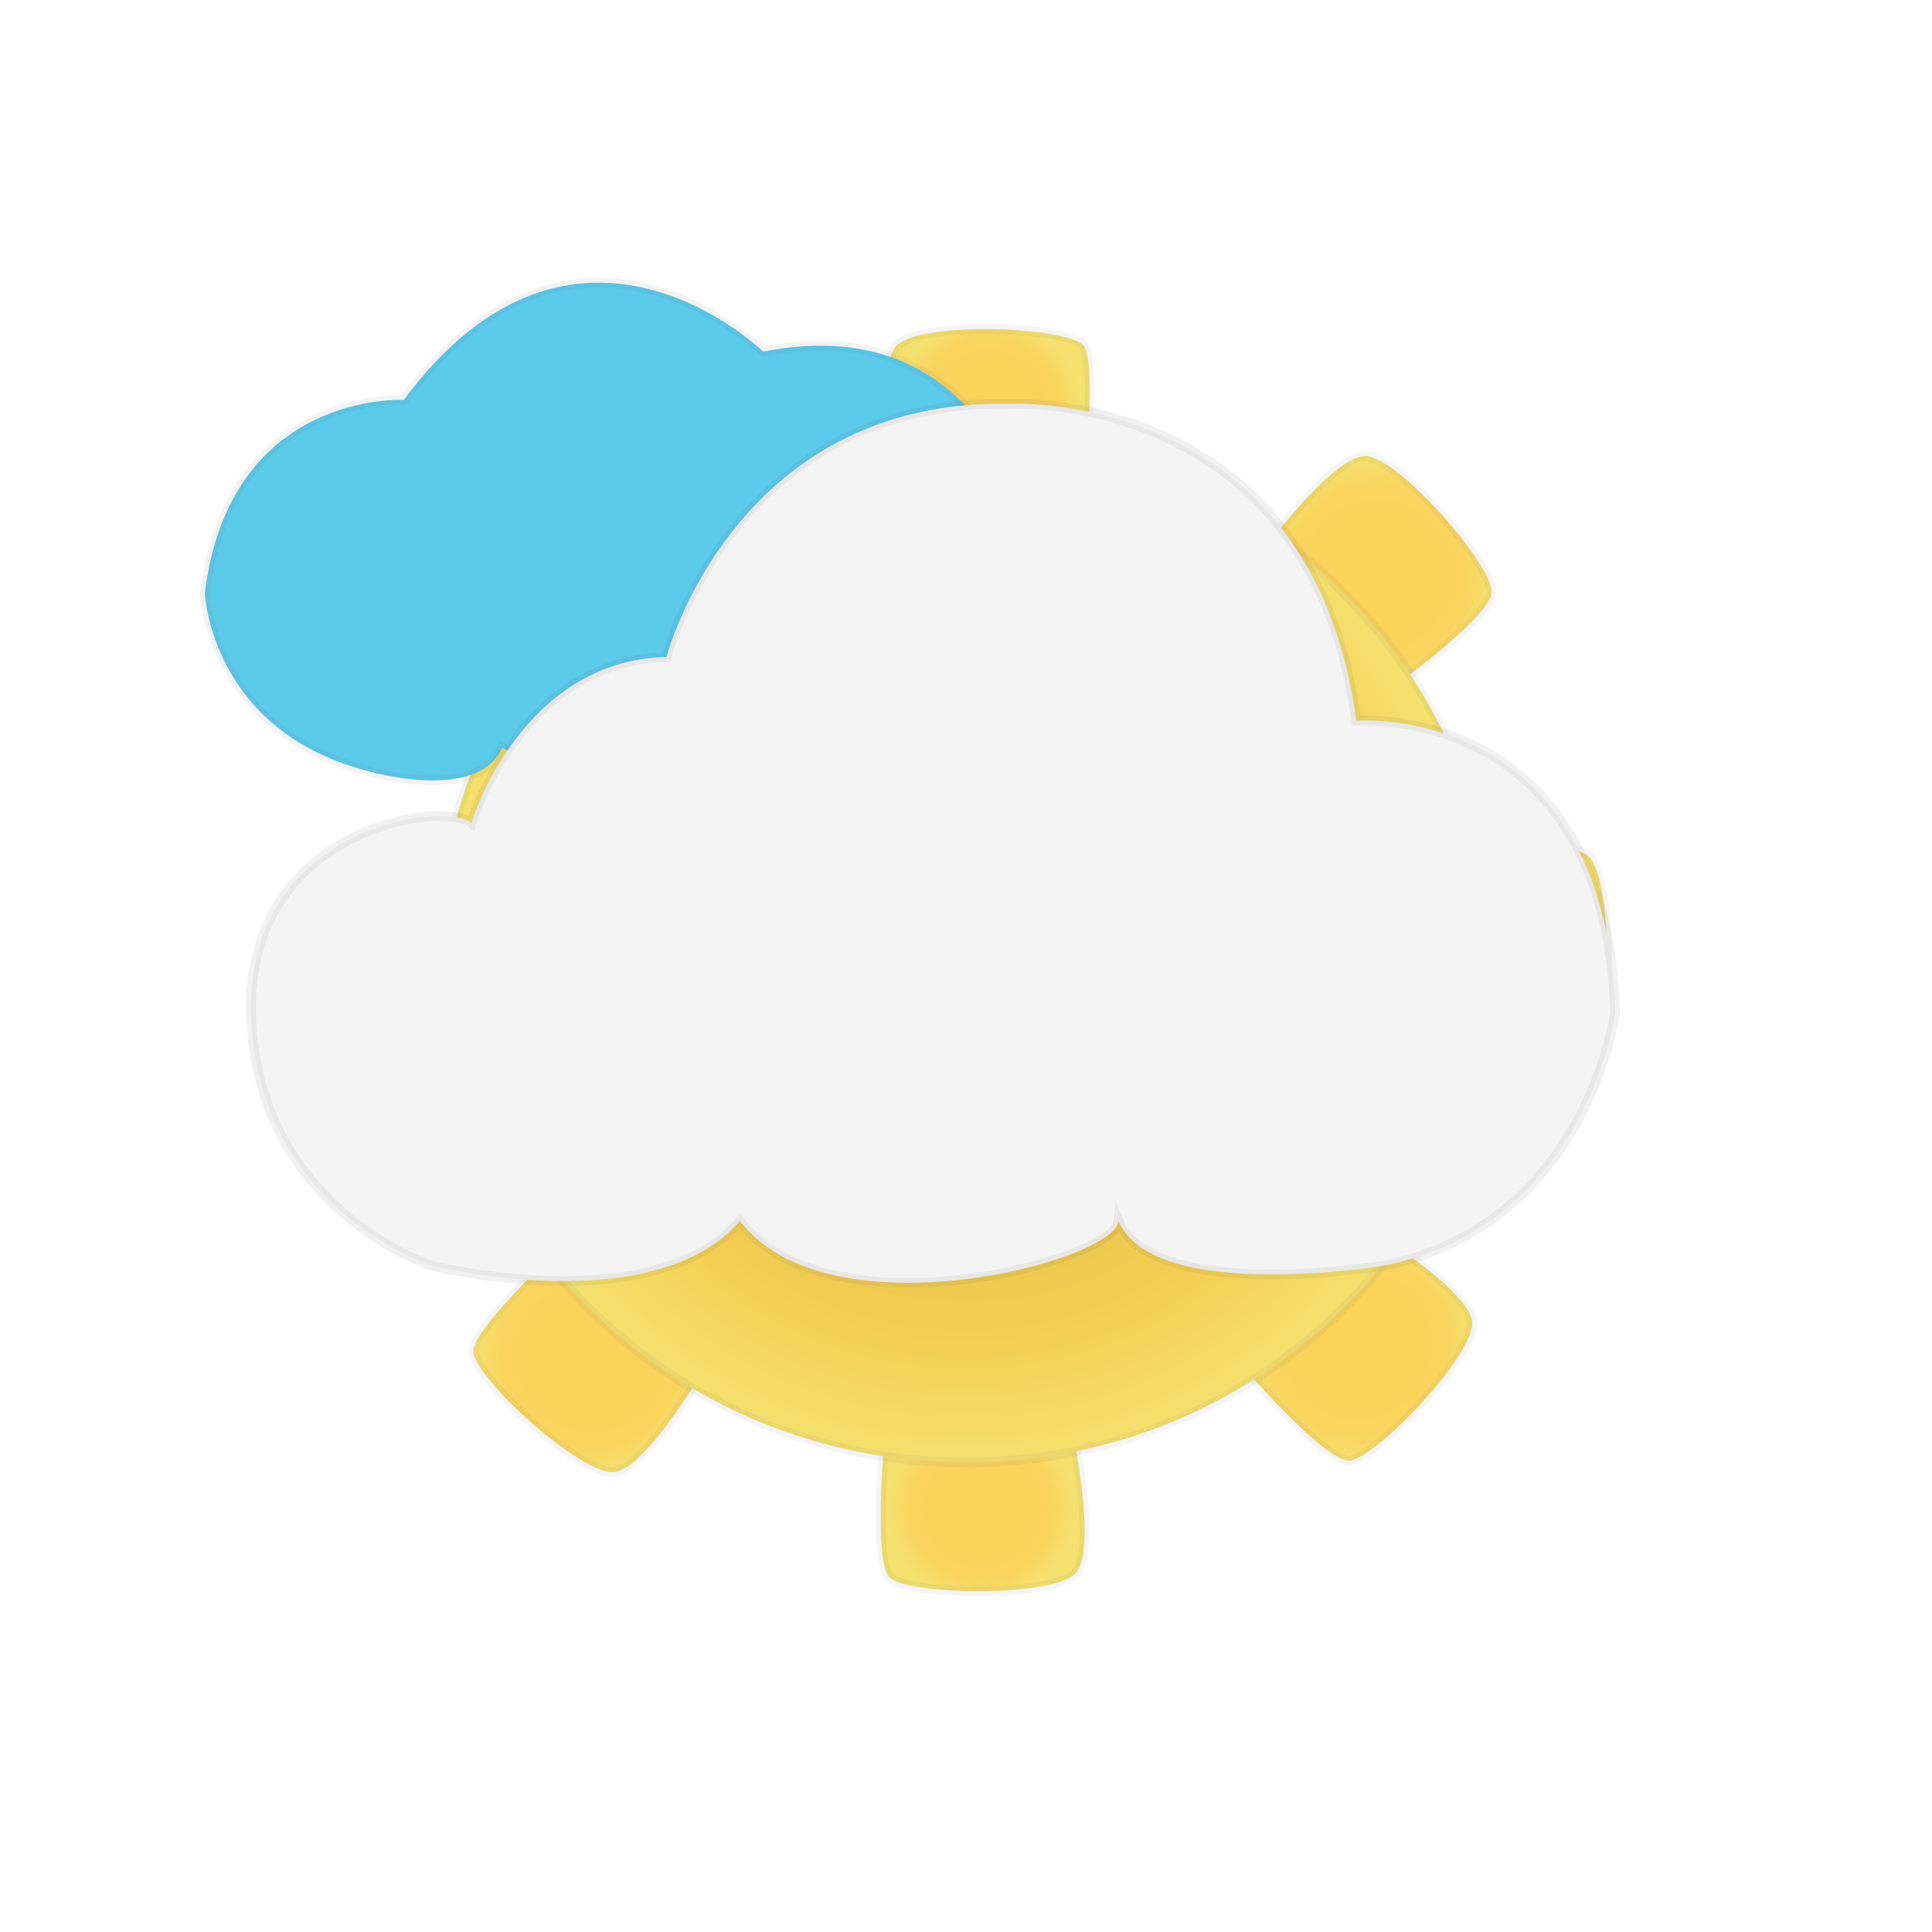
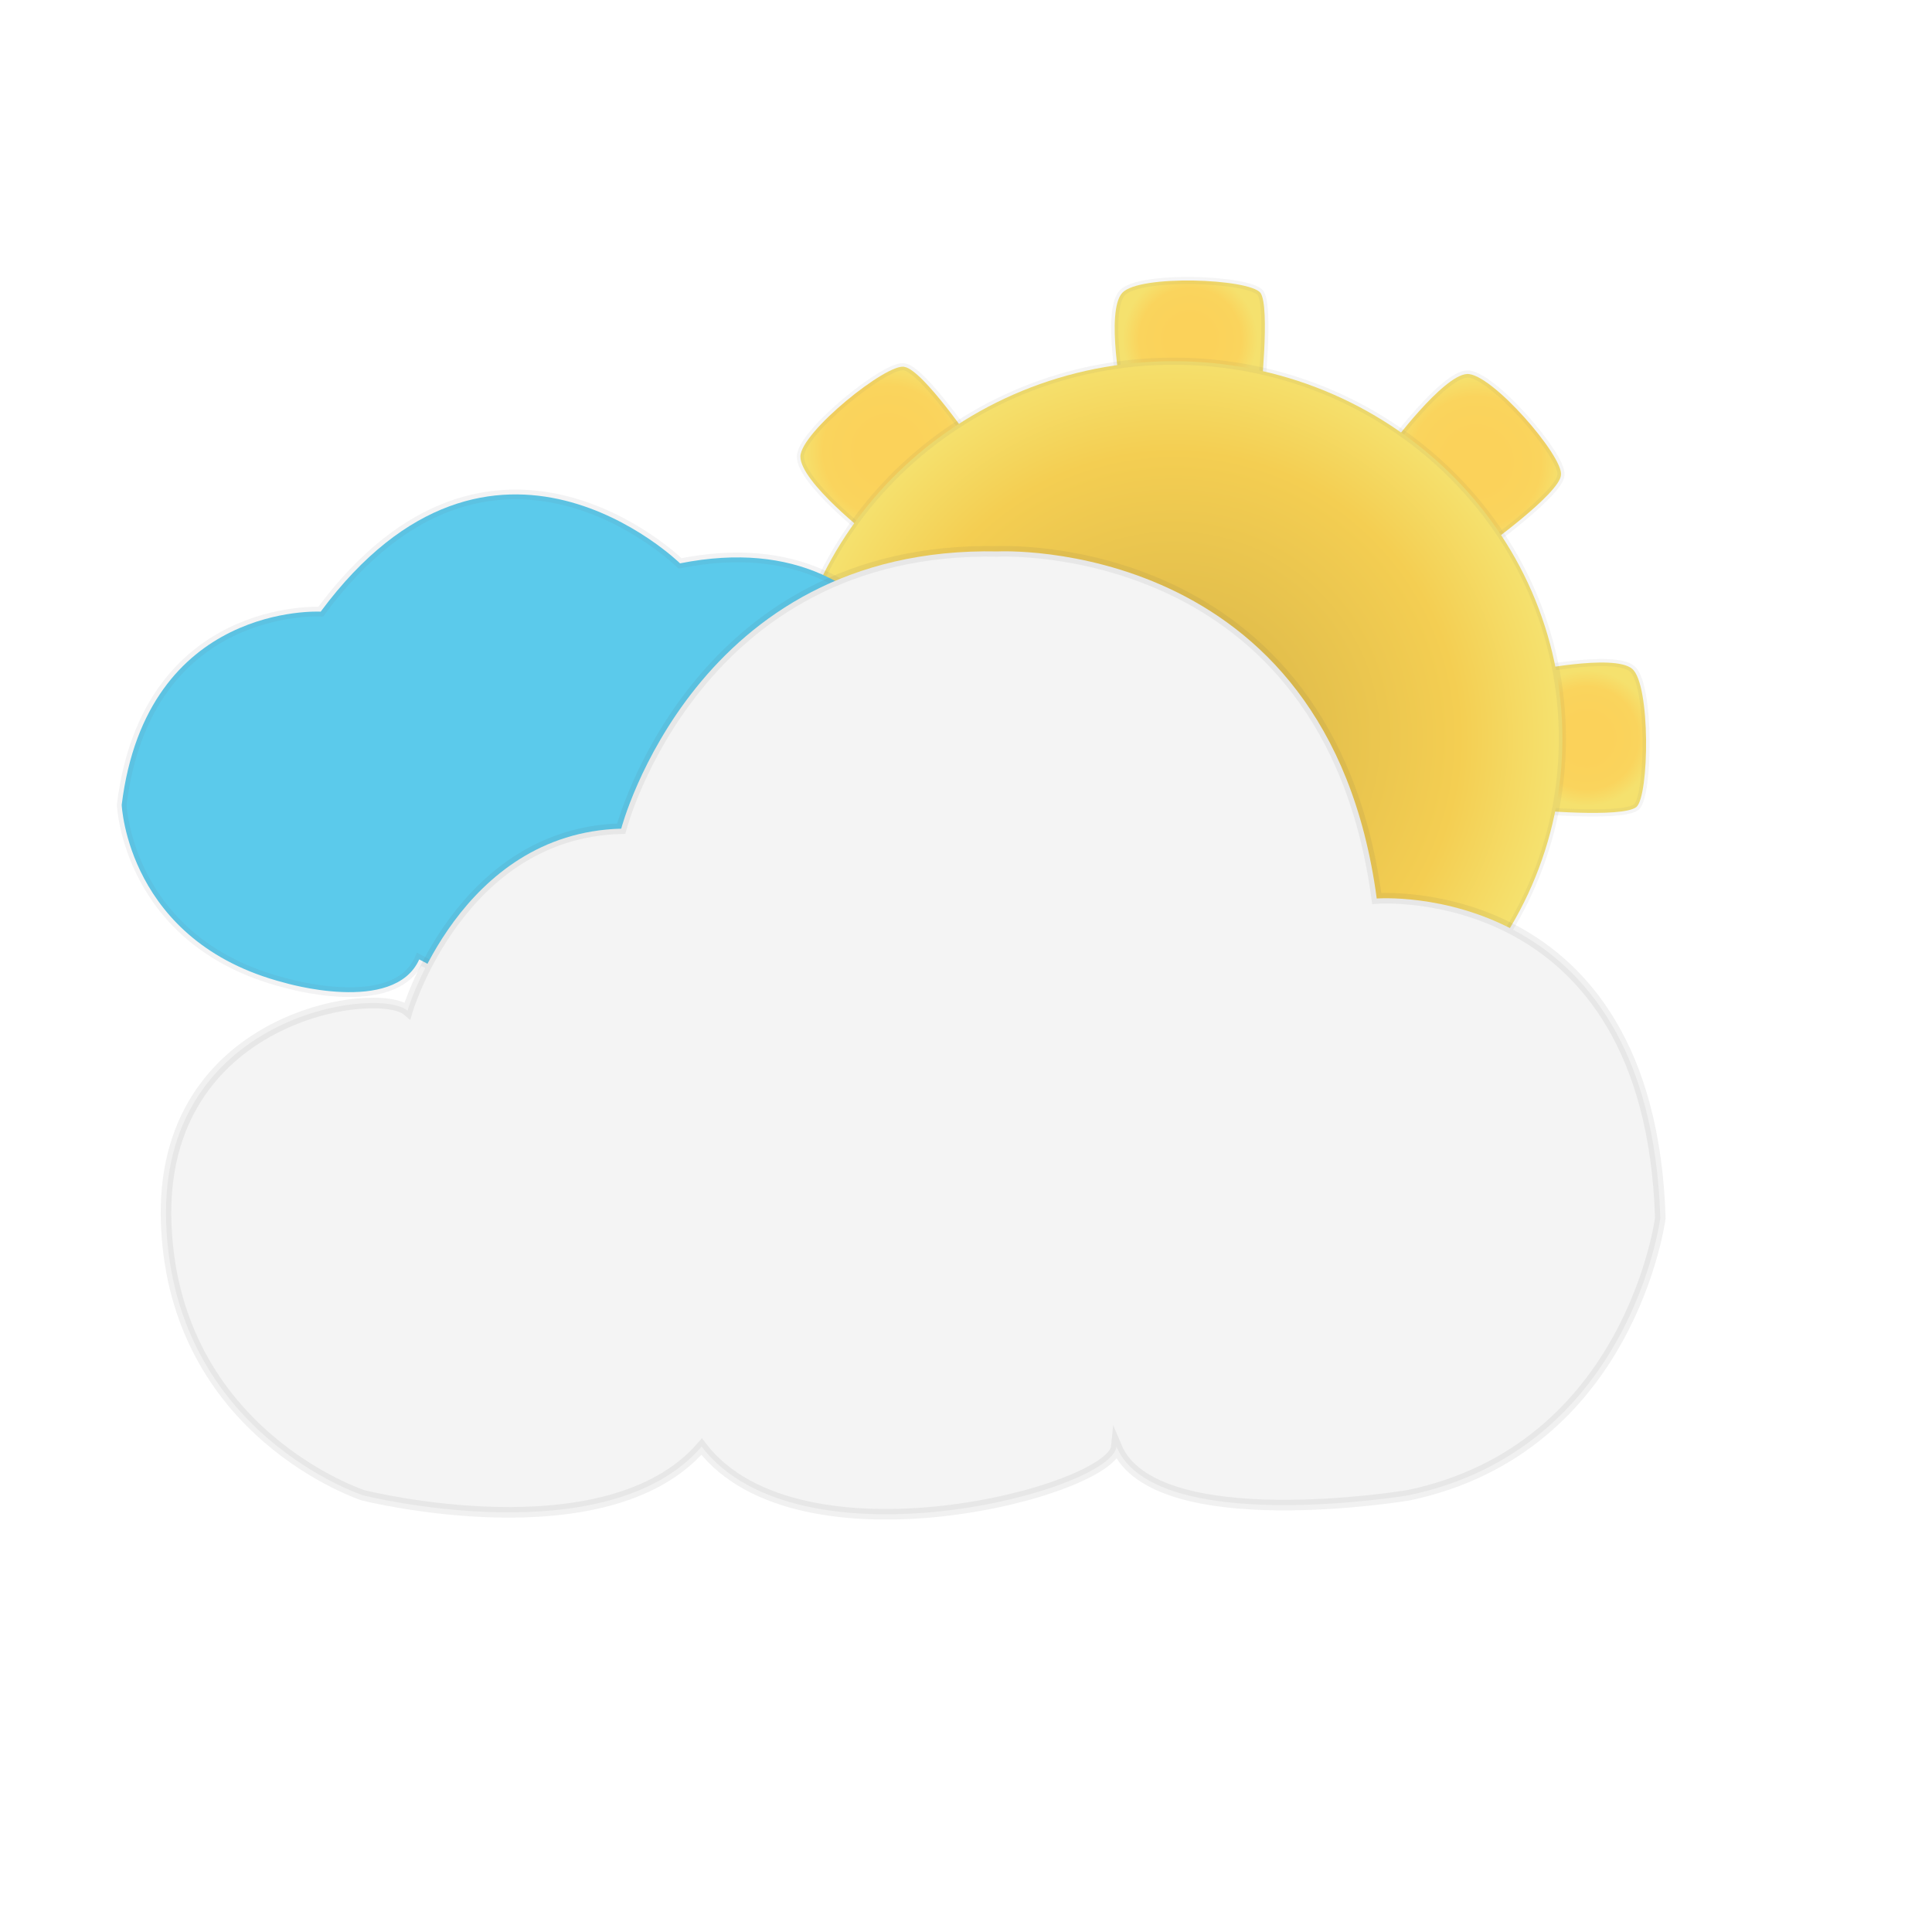
- <svg xmlns="http://www.w3.org/2000/svg" class="svg" version="1.1" x="0px" y="0px" viewBox="0 0 100 100" enable-background="new 0 0 100 100" xml:space="preserve">
-   <g id="totalSun">
+ <svg xmlns="http://www.w3.org/2000/svg" class="svg" version="1.1" x="0px" y="0px" viewBox="0 0 100 100" enable-background="new 0 0 100 100" xml:space="preserve" id="svg82">
+   <defs id="defs86" />
+   <g id="totalSun" transform="matrix(0.7371981,0,0,0.7371981,23.88379,1.960698)">
    <g id="sunRays">
      <radialGradient id="XMLID_4_" cx="51.157" cy="21.167" r="4.727" gradientUnits="userSpaceOnUse">
-         <stop offset="0.333" style="stop-color:#FBD25A" />
-         <stop offset="0.758" style="stop-color:#FAD45D" />
-         <stop offset="1" style="stop-color:#F5E16E" />
+         <stop offset="0.333" style="stop-color:#FBD25A" id="stop2" />
+         <stop offset="0.758" style="stop-color:#FAD45D" id="stop4" />
+         <stop offset="1" style="stop-color:#F5E16E" id="stop6" />
      </radialGradient>
-       <path id="XMLID_3_" fill="url(#XMLID_4_)" stroke="#6D6E71" stroke-width="0.5" stroke-miterlimit="10" stroke-opacity="7.000000e-002" d="   M56.1,25.3h-9.7c0,0-1.2-6.1,0-7.4c1.2-1.3,8.9-1,9.7,0C56.8,18.9,56.1,25.3,56.1,25.3z" />
+       <path id="XMLID_3_" fill="url(#XMLID_4_)" stroke="#6d6e71" stroke-width="0.5" stroke-miterlimit="10" stroke-opacity="0.07" d="m 56.1,25.3 h -9.7 c 0,0 -1.2,-6.1 0,-7.4 1.2,-1.3 8.9,-1 9.7,0 0.7,1 0,7.4 0,7.4 z" style="fill:url(#XMLID_4_)" />
      <radialGradient id="XMLID_12_" cx="71.246" cy="29.771" r="6.029" gradientUnits="userSpaceOnUse">
-         <stop offset="0.333" style="stop-color:#FBD25A" />
-         <stop offset="0.758" style="stop-color:#FAD45D" />
-         <stop offset="1" style="stop-color:#F5E16E" />
+         <stop offset="0.333" style="stop-color:#FBD25A" id="stop10" />
+         <stop offset="0.758" style="stop-color:#FAD45D" id="stop12" />
+         <stop offset="1" style="stop-color:#F5E16E" id="stop14" />
      </radialGradient>
-       <path id="XMLID_5_" fill="url(#XMLID_12_)" stroke="#6D6E71" stroke-width="0.5" stroke-miterlimit="10" stroke-opacity="7.000000e-002" d="   M71.8,35.8l-6.6-7.1c0,0,3.7-5,5.4-5.1s6.8,5.8,6.6,7.1C77.1,32,71.8,35.8,71.8,35.8z" />
+       <path id="XMLID_5_" fill="url(#XMLID_12_)" stroke="#6d6e71" stroke-width="0.5" stroke-miterlimit="10" stroke-opacity="0.07" d="m 71.8,35.8 -6.6,-7.1 c 0,0 3.7,-5 5.4,-5.1 1.7,-0.1 6.8,5.8 6.6,7.1 -0.1,1.3 -5.4,5.1 -5.4,5.1 z" style="fill:url(#XMLID_12_)" />
      <radialGradient id="XMLID_13_" cx="79.016" cy="49.167" r="4.757" gradientUnits="userSpaceOnUse">
-         <stop offset="0.333" style="stop-color:#FBD25A" />
-         <stop offset="0.758" style="stop-color:#FAD45D" />
-         <stop offset="1" style="stop-color:#F5E16E" />
+         <stop offset="0.333" style="stop-color:#FBD25A" id="stop18" />
+         <stop offset="0.758" style="stop-color:#FAD45D" id="stop20" />
+         <stop offset="1" style="stop-color:#F5E16E" id="stop22" />
      </radialGradient>
-       <path id="XMLID_6_" fill="url(#XMLID_13_)" stroke="#6D6E71" stroke-width="0.5" stroke-miterlimit="10" stroke-opacity="7.000000e-002" d="   M75.1,54.2l-0.3-9.7c0,0,6.1-1.3,7.4-0.2c1.3,1.1,1.2,8.9,0.3,9.7C81.5,54.8,75.1,54.2,75.1,54.2z" />
+       <path id="XMLID_6_" fill="url(#XMLID_13_)" stroke="#6d6e71" stroke-width="0.5" stroke-miterlimit="10" stroke-opacity="0.07" d="m 75.1,54.2 -0.3,-9.7 c 0,0 6.1,-1.3 7.4,-0.2 1.3,1.1 1.2,8.9 0.3,9.7 -1,0.8 -7.4,0.2 -7.4,0.2 z" style="fill:url(#XMLID_13_)" />
      <radialGradient id="XMLID_14_" cx="70.246" cy="69.6" r="6.023" gradientUnits="userSpaceOnUse">
-         <stop offset="0.333" style="stop-color:#FBD25A" />
-         <stop offset="0.758" style="stop-color:#FAD45D" />
-         <stop offset="1" style="stop-color:#F5E16E" />
+         <stop offset="0.333" style="stop-color:#FBD25A" id="stop26" />
+         <stop offset="0.758" style="stop-color:#FAD45D" id="stop28" />
+         <stop offset="1" style="stop-color:#F5E16E" id="stop30" />
      </radialGradient>
-       <path id="XMLID_7_" fill="url(#XMLID_14_)" stroke="#6D6E71" stroke-width="0.5" stroke-miterlimit="10" stroke-opacity="7.000000e-002" d="   M64.3,70.7l6.4-7.2c0,0,5.3,3.2,5.5,4.9c0.2,1.7-5.2,7.3-6.4,7.2C68.5,75.6,64.3,70.7,64.3,70.7z" />
-       <radialGradient id="XMLID_15_" cx="50.799" cy="78.071" r="4.779" gradientTransform="matrix(0.998 -6.322496e-002 6.322496e-002 0.998 -4.8396 3.3703)" gradientUnits="userSpaceOnUse">
-         <stop offset="0.333" style="stop-color:#FBD25A" />
-         <stop offset="0.758" style="stop-color:#FAD45D" />
-         <stop offset="1" style="stop-color:#F5E16E" />
+       <path id="XMLID_7_" fill="url(#XMLID_14_)" stroke="#6d6e71" stroke-width="0.5" stroke-miterlimit="10" stroke-opacity="0.07" d="m 64.3,70.7 6.4,-7.2 c 0,0 5.3,3.2 5.5,4.9 0.2,1.7 -5.2,7.3 -6.4,7.2 -1.3,0 -5.5,-4.9 -5.5,-4.9 z" style="fill:url(#XMLID_14_)" />
+       <radialGradient id="XMLID_15_" cx="50.799" cy="78.071" r="4.779" gradientTransform="matrix(0.998,-0.06322496,0.06322496,0.998,-4.8396,3.3703)" gradientUnits="userSpaceOnUse">
+         <stop offset="0.333" style="stop-color:#FBD25A" id="stop34" />
+         <stop offset="0.758" style="stop-color:#FAD45D" id="stop36" />
+         <stop offset="1" style="stop-color:#F5E16E" id="stop38" />
      </radialGradient>
-       <path id="XMLID_8_" fill="url(#XMLID_15_)" stroke="#6D6E71" stroke-width="0.5" stroke-miterlimit="10" stroke-opacity="7.000000e-002" d="   M45.8,74.2l9.7-0.2c0,0,1.3,6.1,0.2,7.4c-1.1,1.3-8.9,1.2-9.7,0.2C45.2,80.6,45.8,74.2,45.8,74.2z" />
+       <path id="XMLID_8_" fill="url(#XMLID_15_)" stroke="#6d6e71" stroke-width="0.5" stroke-miterlimit="10" stroke-opacity="0.07" d="M 45.8,74.2 55.5,74 c 0,0 1.3,6.1 0.2,7.4 -1.1,1.3 -8.9,1.2 -9.7,0.2 -0.8,-1 -0.2,-7.4 -0.2,-7.4 z" style="fill:url(#XMLID_15_)" />
      <radialGradient id="XMLID_16_" cx="30.586" cy="70.225" r="6.015" gradientUnits="userSpaceOnUse">
-         <stop offset="0.333" style="stop-color:#FBD25A" />
-         <stop offset="0.758" style="stop-color:#FAD45D" />
-         <stop offset="1" style="stop-color:#F5E16E" />
+         <stop offset="0.333" style="stop-color:#FBD25A" id="stop42" />
+         <stop offset="0.758" style="stop-color:#FAD45D" id="stop44" />
+         <stop offset="1" style="stop-color:#F5E16E" id="stop46" />
      </radialGradient>
-       <path id="XMLID_9_" fill="url(#XMLID_16_)" stroke="#6D6E71" stroke-width="0.5" stroke-miterlimit="10" stroke-opacity="7.000000e-002" d="   M29.3,64.3l7.3,6.3c0,0-3.1,5.4-4.8,5.6s-7.4-5-7.3-6.3C24.6,68.6,29.3,64.3,29.3,64.3z" />
+       <path id="XMLID_9_" fill="url(#XMLID_16_)" stroke="#6d6e71" stroke-width="0.5" stroke-miterlimit="10" stroke-opacity="0.07" d="m 29.3,64.3 7.3,6.3 c 0,0 -3.1,5.4 -4.8,5.6 -1.7,0.2 -7.4,-5 -7.3,-6.3 0.1,-1.3 4.8,-5.6 4.8,-5.6 z" style="fill:url(#XMLID_16_)" />
      <radialGradient id="XMLID_44_" cx="21.087" cy="50" r="4.809" gradientUnits="userSpaceOnUse">
-         <stop offset="0.333" style="stop-color:#FBD25A" />
-         <stop offset="0.758" style="stop-color:#FAD45D" />
-         <stop offset="1" style="stop-color:#F5E16E" />
+         <stop offset="0.333" style="stop-color:#FBD25A" id="stop50" />
+         <stop offset="0.758" style="stop-color:#FAD45D" id="stop52" />
+         <stop offset="1" style="stop-color:#F5E16E" id="stop54" />
      </radialGradient>
-       <path id="XMLID_10_" fill="url(#XMLID_44_)" stroke="#6D6E71" stroke-width="0.5" stroke-miterlimit="10" stroke-opacity="7.000000e-002" d="   M24.8,44.8l0.6,9.6c0,0-6,1.5-7.4,0.5c-1.4-1.1-1.5-8.8-0.6-9.6C18.3,44.4,24.8,44.8,24.8,44.8z" />
+       <path id="XMLID_10_" fill="url(#XMLID_44_)" stroke="#6d6e71" stroke-width="0.5" stroke-miterlimit="10" stroke-opacity="0.07" d="m 24.8,44.8 0.6,9.6 c 0,0 -6,1.5 -7.4,0.5 -1.4,-1.1 -1.5,-8.8 -0.6,-9.6 0.9,-0.9 7.4,-0.5 7.4,-0.5 z" style="fill:url(#XMLID_44_)" />
      <radialGradient id="XMLID_45_" cx="29.961" cy="29.007" r="6.019" gradientUnits="userSpaceOnUse">
-         <stop offset="0.333" style="stop-color:#FBD25A" />
-         <stop offset="0.758" style="stop-color:#FAD45D" />
-         <stop offset="1" style="stop-color:#F5E16E" />
+         <stop offset="0.333" style="stop-color:#FBD25A" id="stop58" />
+         <stop offset="0.758" style="stop-color:#FAD45D" id="stop60" />
+         <stop offset="1" style="stop-color:#F5E16E" id="stop62" />
      </radialGradient>
-       <path id="XMLID_11_" fill="url(#XMLID_45_)" stroke="#6D6E71" stroke-width="0.5" stroke-miterlimit="10" stroke-opacity="7.000000e-002" d="   M36,28.6L28.7,35c0,0-4.9-3.8-4.9-5.6c0-1.7,6.1-6.6,7.3-6.3C32.4,23.3,36,28.6,36,28.6z" />
+       <path id="XMLID_11_" fill="url(#XMLID_45_)" stroke="#6d6e71" stroke-width="0.5" stroke-miterlimit="10" stroke-opacity="0.07" d="M 36,28.6 28.7,35 c 0,0 -4.9,-3.8 -4.9,-5.6 0,-1.7 6.1,-6.6 7.3,-6.3 1.3,0.2 4.9,5.5 4.9,5.5 z" style="fill:url(#XMLID_45_)" />
      <radialGradient id="XMLID_46_" cx="50" cy="49.167" r="26.878" gradientUnits="userSpaceOnUse">
-         <stop offset="0.333" style="stop-color:#E3BF4C" />
-         <stop offset="0.747" style="stop-color:#F4CE52" />
-         <stop offset="1" style="stop-color:#F5E16E" />
+         <stop offset="0.333" style="stop-color:#E3BF4C" id="stop66" />
+         <stop offset="0.747" style="stop-color:#F4CE52" id="stop68" />
+         <stop offset="1" style="stop-color:#F5E16E" id="stop70" />
      </radialGradient>
-       <ellipse id="XMLID_1_" fill="url(#XMLID_46_)" stroke="#58595B" stroke-width="0.5" stroke-miterlimit="10" stroke-opacity="7.000000e-002" cx="50" cy="49.2" rx="27.3" ry="26.5" />
+       <ellipse id="XMLID_1_" fill="url(#XMLID_46_)" stroke="#58595b" stroke-width="0.5" stroke-miterlimit="10" stroke-opacity="0.07" cx="50" cy="49.2" rx="27.3" ry="26.5" style="fill:url(#XMLID_46_)" />
    </g>
  </g>
-   <g id="smallcloud">
-     <path id="XMLID_3_" fill="#5BCAEB" stroke="#6D6E71" stroke-width="0.5" stroke-miterlimit="10" stroke-opacity="8.000000e-002" d="   M19,39.9c0,0,5.7,1.7,7-1.2c5.4,3,9.1,0.6,11.5,0c0.5,2.3,6.1,1.2,6.1,1.2s10.7-2.6,9.9-11.7c0,0-1.9-12.4-14-10   c0,0-9.7-9.5-18.6,2.5c0,0-9-0.5-10.3,10C10.6,30.7,10.9,37.8,19,39.9z" />
+   <g id="smallcloud" transform="translate(-4.300993,10.95904)">
+     <path id="path76" fill="#5bcaeb" stroke="#6d6e71" stroke-width="0.5" stroke-miterlimit="10" stroke-opacity="0.08" d="m 19,39.9 c 0,0 5.7,1.7 7,-1.2 5.4,3 9.1,0.6 11.5,0 0.5,2.3 6.1,1.2 6.1,1.2 0,0 10.7,-2.6 9.9,-11.7 0,0 -1.9,-12.4 -14,-10 0,0 -9.7,-9.5 -18.6,2.5 0,0 -9,-0.5 -10.3,10 0,0 0.3,7.1 8.4,9.2 z" />
  </g>
-   <g id="bigCloud">
-     <path id="XMLID_9_" fill="#F4F4F4" stroke="#515251" stroke-width="0.5" stroke-miterlimit="10" stroke-opacity="8.000000e-002" d="   M22.3,65.5c0,0-8.9-2.9-9.3-12.8s10-11.3,11.4-10.1c0,0,2.5-8.4,10.1-8.6c0,0,3.5-13.4,17.8-13.1c0,0,15.6-0.8,17.9,16.4   c0,0,12.9-1,13.4,15.1c0,0-1.4,10.9-11.9,13.1c0,0-12,2-13.8-2.3c-0.2,2.1-15,6-19.6,0C33.8,68.4,22.3,65.5,22.3,65.5z" />
+   <g id="bigCloud" transform="matrix(1.095384,0,0,1.095384,-5.636342,5.648194)">
+     <path id="path79" fill="#f4f4f4" stroke="#515251" stroke-width="0.5" stroke-miterlimit="10" stroke-opacity="0.08" d="m 22.3,65.5 c 0,0 -8.9,-2.9 -9.3,-12.8 -0.4,-9.9 10,-11.3 11.4,-10.1 0,0 2.5,-8.4 10.1,-8.6 0,0 3.5,-13.4 17.8,-13.1 0,0 15.6,-0.8 17.9,16.4 0,0 12.9,-1 13.4,15.1 0,0 -1.4,10.9 -11.9,13.1 0,0 -12,2 -13.8,-2.3 -0.2,2.1 -15,6 -19.6,0 -4.5,5.2 -16,2.3 -16,2.3 z" />
  </g>
</svg>
